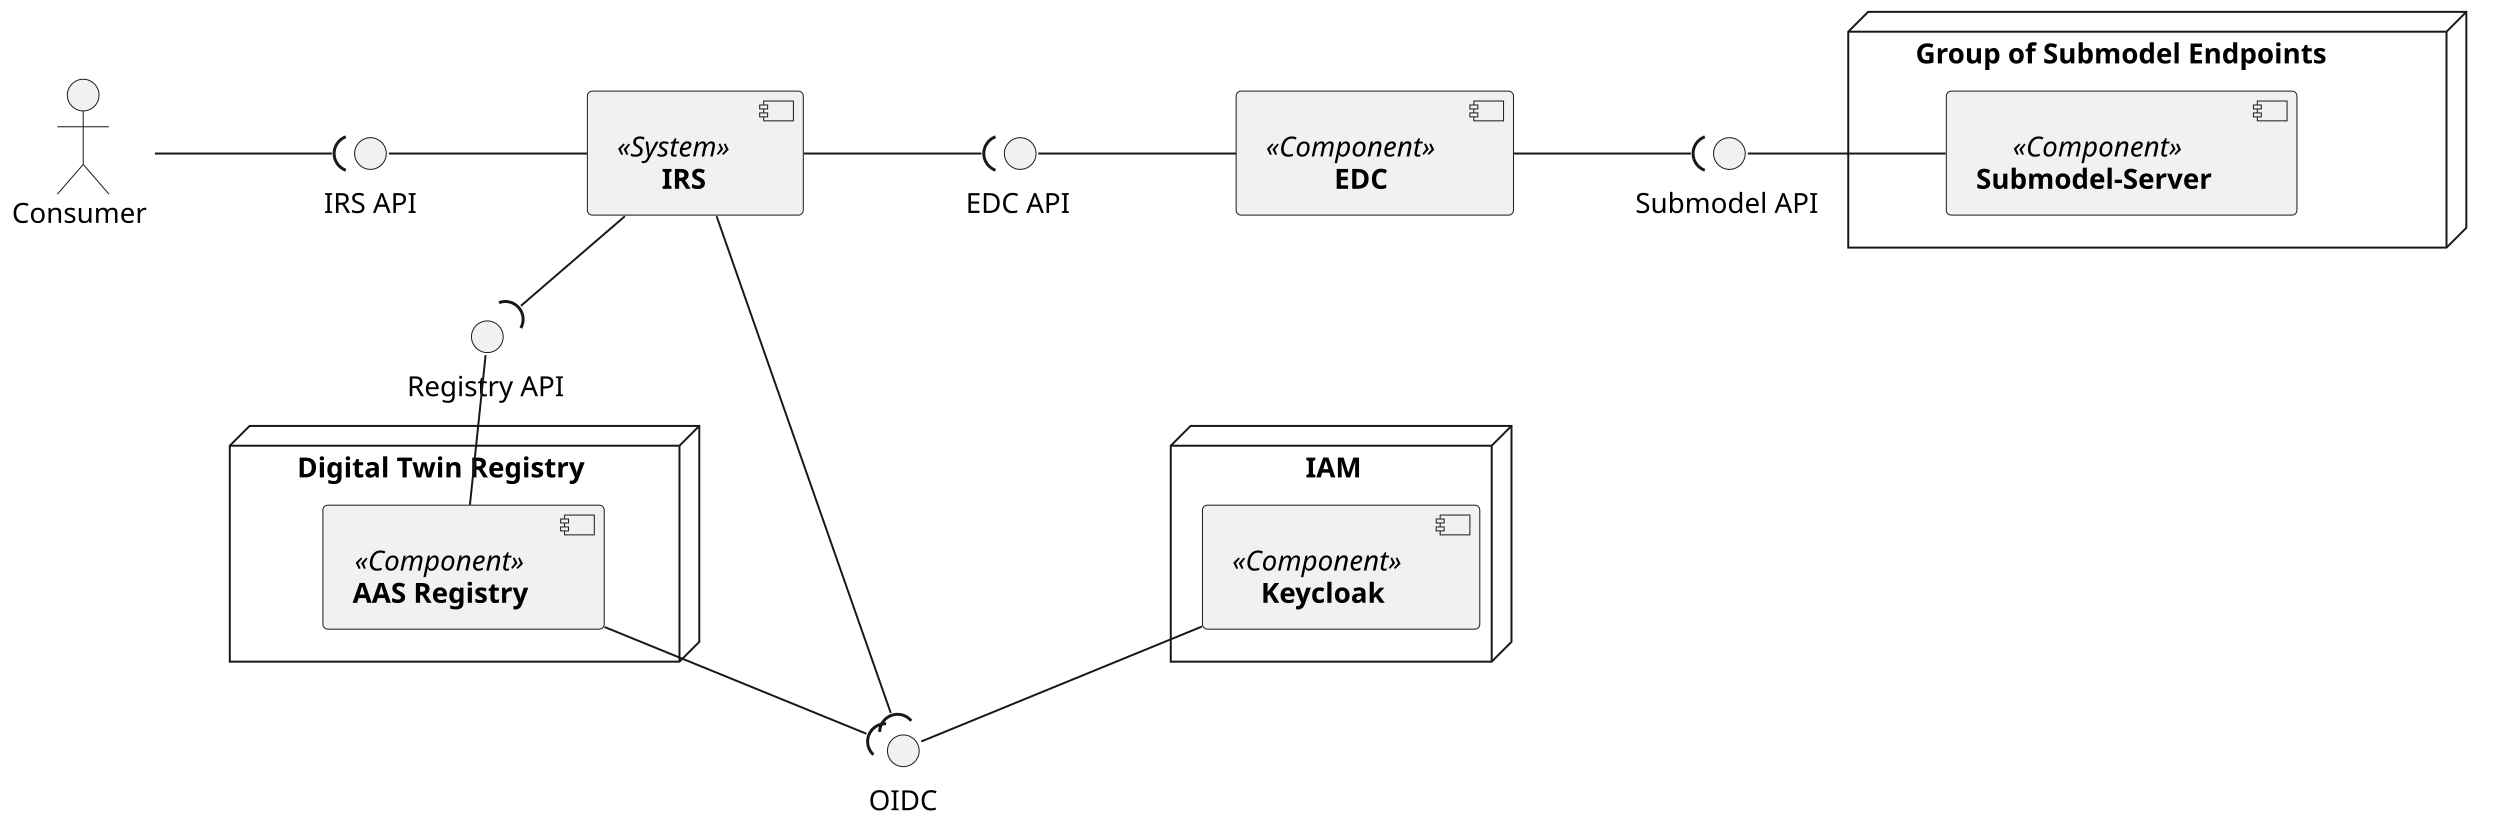
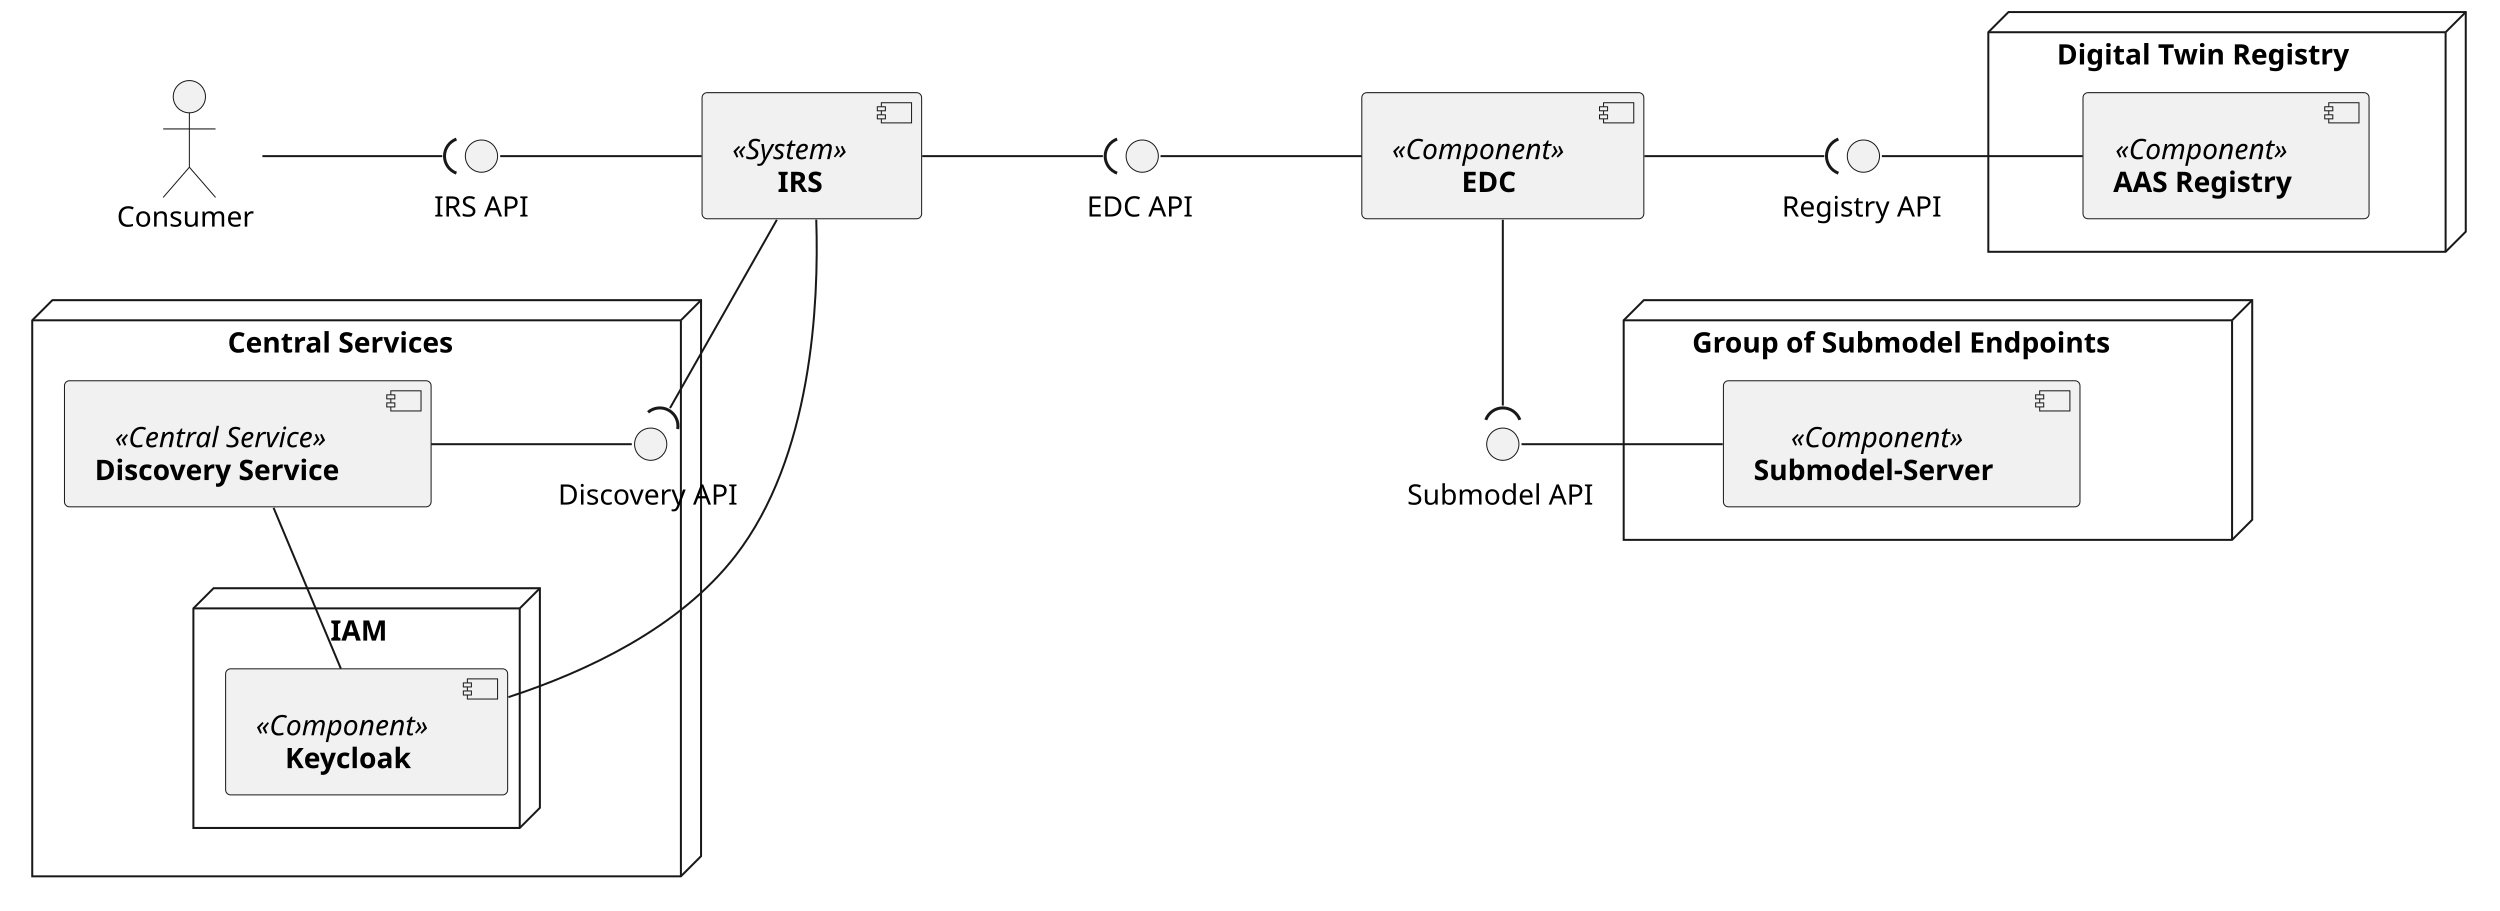
- <svg xmlns="http://www.w3.org/2000/svg" contentStyleType="text/css" height="417px" preserveAspectRatio="none" style="width:1262px;height:417px;background:#FFFFFF;" version="1.1" viewBox="0 0 1262 417" width="1262px" zoomAndPan="magnify">
+ <svg xmlns="http://www.w3.org/2000/svg" contentStyleType="text/css" height="452px" preserveAspectRatio="none" style="width:1241px;height:452px;background:#FFFFFF;" version="1.1" viewBox="0 0 1241 452" width="1241px" zoomAndPan="magnify">
  <defs />
  <g>
    <g id="cluster_Digital Twin Registry">
-       <polygon points="116,225,126,215,353,215,353,324,343,334,116,334,116,225" style="stroke:#181818;stroke-width:1.0;fill:none;" />
-       <line style="stroke:#181818;stroke-width:1.0;fill:none;" x1="343" x2="353" y1="225" y2="215" />
-       <line style="stroke:#181818;stroke-width:1.0;fill:none;" x1="116" x2="343" y1="225" y2="225" />
-       <line style="stroke:#181818;stroke-width:1.0;fill:none;" x1="343" x2="343" y1="225" y2="334" />
-       <text fill="#000000" font-family="sans-serif" font-size="14" font-weight="bold" lengthAdjust="spacing" textLength="161" x="150" y="240.995">Digital Twin Registry</text>
+       <polygon points="987,16,997,6,1224,6,1224,115,1214,125,987,125,987,16" style="stroke:#181818;stroke-width:1.0;fill:none;" />
+       <line style="stroke:#181818;stroke-width:1.0;fill:none;" x1="1214" x2="1224" y1="16" y2="6" />
+       <line style="stroke:#181818;stroke-width:1.0;fill:none;" x1="987" x2="1214" y1="16" y2="16" />
+       <line style="stroke:#181818;stroke-width:1.0;fill:none;" x1="1214" x2="1214" y1="16" y2="125" />
+       <text fill="#000000" font-family="sans-serif" font-size="14" font-weight="bold" lengthAdjust="spacing" textLength="161" x="1021" y="31.995">Digital Twin Registry</text>
    </g>
    <g id="cluster_Group of Submodel Endpoints">
-       <polygon points="933,16,943,6,1245,6,1245,115,1235,125,933,125,933,16" style="stroke:#181818;stroke-width:1.0;fill:none;" />
-       <line style="stroke:#181818;stroke-width:1.0;fill:none;" x1="1235" x2="1245" y1="16" y2="6" />
-       <line style="stroke:#181818;stroke-width:1.0;fill:none;" x1="933" x2="1235" y1="16" y2="16" />
-       <line style="stroke:#181818;stroke-width:1.0;fill:none;" x1="1235" x2="1235" y1="16" y2="125" />
-       <text fill="#000000" font-family="sans-serif" font-size="14" font-weight="bold" lengthAdjust="spacing" textLength="236" x="967" y="31.995">Group of Submodel Endpoints</text>
+       <polygon points="806,159,816,149,1118,149,1118,258,1108,268,806,268,806,159" style="stroke:#181818;stroke-width:1.0;fill:none;" />
+       <line style="stroke:#181818;stroke-width:1.0;fill:none;" x1="1108" x2="1118" y1="159" y2="149" />
+       <line style="stroke:#181818;stroke-width:1.0;fill:none;" x1="806" x2="1108" y1="159" y2="159" />
+       <line style="stroke:#181818;stroke-width:1.0;fill:none;" x1="1108" x2="1108" y1="159" y2="268" />
+       <text fill="#000000" font-family="sans-serif" font-size="14" font-weight="bold" lengthAdjust="spacing" textLength="236" x="840" y="174.995">Group of Submodel Endpoints</text>
+     </g>
+     <g id="cluster_Central Services">
+       <polygon points="16,159,26,149,348,149,348,425,338,435,16,435,16,159" style="stroke:#181818;stroke-width:1.0;fill:none;" />
+       <line style="stroke:#181818;stroke-width:1.0;fill:none;" x1="338" x2="348" y1="159" y2="149" />
+       <line style="stroke:#181818;stroke-width:1.0;fill:none;" x1="16" x2="338" y1="159" y2="159" />
+       <line style="stroke:#181818;stroke-width:1.0;fill:none;" x1="338" x2="338" y1="159" y2="435" />
+       <text fill="#000000" font-family="sans-serif" font-size="14" font-weight="bold" lengthAdjust="spacing" textLength="130" x="113" y="174.995">Central Services</text>
    </g>
    <g id="cluster_IAM">
-       <polygon points="591,225,601,215,763,215,763,324,753,334,591,334,591,225" style="stroke:#181818;stroke-width:1.0;fill:none;" />
-       <line style="stroke:#181818;stroke-width:1.0;fill:none;" x1="753" x2="763" y1="225" y2="215" />
-       <line style="stroke:#181818;stroke-width:1.0;fill:none;" x1="591" x2="753" y1="225" y2="225" />
-       <line style="stroke:#181818;stroke-width:1.0;fill:none;" x1="753" x2="753" y1="225" y2="334" />
-       <text fill="#000000" font-family="sans-serif" font-size="14" font-weight="bold" lengthAdjust="spacing" textLength="28" x="659" y="240.995">IAM</text>
+       <polygon points="96,302,106,292,268,292,268,401,258,411,96,411,96,302" style="stroke:#181818;stroke-width:1.0;fill:none;" />
+       <line style="stroke:#181818;stroke-width:1.0;fill:none;" x1="258" x2="268" y1="302" y2="292" />
+       <line style="stroke:#181818;stroke-width:1.0;fill:none;" x1="96" x2="258" y1="302" y2="302" />
+       <line style="stroke:#181818;stroke-width:1.0;fill:none;" x1="258" x2="258" y1="302" y2="411" />
+       <text fill="#000000" font-family="sans-serif" font-size="14" font-weight="bold" lengthAdjust="spacing" textLength="28" x="164" y="317.995">IAM</text>
    </g>
    <g id="elem_AASR">
-       <rect fill="#F1F1F1" height="62.594" rx="2.5" ry="2.5" style="stroke:#181818;stroke-width:0.5;" width="142" x="163" y="255" />
-       <rect fill="#F1F1F1" height="10" style="stroke:#181818;stroke-width:0.5;" width="15" x="285" y="260" />
-       <rect fill="#F1F1F1" height="2" style="stroke:#181818;stroke-width:0.5;" width="4" x="283" y="262" />
-       <rect fill="#F1F1F1" height="2" style="stroke:#181818;stroke-width:0.5;" width="4" x="283" y="266" />
-       <text fill="#000000" font-family="sans-serif" font-size="14" font-style="italic" lengthAdjust="spacing" textLength="100" x="179" y="287.995">«Component»</text>
-       <text fill="#000000" font-family="sans-serif" font-size="14" font-weight="bold" lengthAdjust="spacing" textLength="102" x="178" y="304.292">AAS Registry</text>
+       <rect fill="#F1F1F1" height="62.594" rx="2.5" ry="2.5" style="stroke:#181818;stroke-width:0.5;" width="142" x="1034" y="46" />
+       <rect fill="#F1F1F1" height="10" style="stroke:#181818;stroke-width:0.5;" width="15" x="1156" y="51" />
+       <rect fill="#F1F1F1" height="2" style="stroke:#181818;stroke-width:0.5;" width="4" x="1154" y="53" />
+       <rect fill="#F1F1F1" height="2" style="stroke:#181818;stroke-width:0.5;" width="4" x="1154" y="57" />
+       <text fill="#000000" font-family="sans-serif" font-size="14" font-style="italic" lengthAdjust="spacing" textLength="100" x="1050" y="78.995">«Component»</text>
+       <text fill="#000000" font-family="sans-serif" font-size="14" font-weight="bold" lengthAdjust="spacing" textLength="102" x="1049" y="95.292">AAS Registry</text>
    </g>
    <g id="elem_SN">
-       <rect fill="#F1F1F1" height="62.594" rx="2.5" ry="2.5" style="stroke:#181818;stroke-width:0.5;" width="177" x="982.5" y="46" />
-       <rect fill="#F1F1F1" height="10" style="stroke:#181818;stroke-width:0.5;" width="15" x="1139.5" y="51" />
-       <rect fill="#F1F1F1" height="2" style="stroke:#181818;stroke-width:0.5;" width="4" x="1137.5" y="53" />
-       <rect fill="#F1F1F1" height="2" style="stroke:#181818;stroke-width:0.5;" width="4" x="1137.5" y="57" />
-       <text fill="#000000" font-family="sans-serif" font-size="14" font-style="italic" lengthAdjust="spacing" textLength="100" x="1016" y="78.995">«Component»</text>
-       <text fill="#000000" font-family="sans-serif" font-size="14" font-weight="bold" lengthAdjust="spacing" textLength="137" x="997.5" y="95.292">Submodel-Server</text>
+       <rect fill="#F1F1F1" height="62.594" rx="2.5" ry="2.5" style="stroke:#181818;stroke-width:0.5;" width="177" x="855.5" y="189" />
+       <rect fill="#F1F1F1" height="10" style="stroke:#181818;stroke-width:0.5;" width="15" x="1012.5" y="194" />
+       <rect fill="#F1F1F1" height="2" style="stroke:#181818;stroke-width:0.5;" width="4" x="1010.5" y="196" />
+       <rect fill="#F1F1F1" height="2" style="stroke:#181818;stroke-width:0.5;" width="4" x="1010.5" y="200" />
+       <text fill="#000000" font-family="sans-serif" font-size="14" font-style="italic" lengthAdjust="spacing" textLength="100" x="889" y="221.995">«Component»</text>
+       <text fill="#000000" font-family="sans-serif" font-size="14" font-weight="bold" lengthAdjust="spacing" textLength="137" x="870.5" y="238.292">Submodel-Server</text>
+     </g>
+     <g id="elem_DS">
+       <rect fill="#F1F1F1" height="62.594" rx="2.5" ry="2.5" style="stroke:#181818;stroke-width:0.5;" width="182" x="32" y="189" />
+       <rect fill="#F1F1F1" height="10" style="stroke:#181818;stroke-width:0.5;" width="15" x="194" y="194" />
+       <rect fill="#F1F1F1" height="2" style="stroke:#181818;stroke-width:0.5;" width="4" x="192" y="196" />
+       <rect fill="#F1F1F1" height="2" style="stroke:#181818;stroke-width:0.5;" width="4" x="192" y="200" />
+       <text fill="#000000" font-family="sans-serif" font-size="14" font-style="italic" lengthAdjust="spacing" textLength="122" x="57" y="221.995">«Central Service»</text>
+       <text fill="#000000" font-family="sans-serif" font-size="14" font-weight="bold" lengthAdjust="spacing" textLength="142" x="47" y="238.292">Discovery Service</text>
+     </g>
+     <g id="elem_DAPI">
+       <ellipse cx="323" cy="220.5" fill="#F1F1F1" rx="8" ry="8" style="stroke:#181818;stroke-width:0.5;" />
+       <text fill="#000000" font-family="sans-serif" font-size="14" lengthAdjust="spacing" textLength="92" x="277" y="250.495">Discovery API</text>
    </g>
    <g id="elem_KIAM">
-       <rect fill="#F1F1F1" height="62.594" rx="2.5" ry="2.5" style="stroke:#181818;stroke-width:0.5;" width="140" x="607" y="255" />
-       <rect fill="#F1F1F1" height="10" style="stroke:#181818;stroke-width:0.5;" width="15" x="727" y="260" />
-       <rect fill="#F1F1F1" height="2" style="stroke:#181818;stroke-width:0.5;" width="4" x="725" y="262" />
-       <rect fill="#F1F1F1" height="2" style="stroke:#181818;stroke-width:0.5;" width="4" x="725" y="266" />
-       <text fill="#000000" font-family="sans-serif" font-size="14" font-style="italic" lengthAdjust="spacing" textLength="100" x="622" y="287.995">«Component»</text>
-       <text fill="#000000" font-family="sans-serif" font-size="14" font-weight="bold" lengthAdjust="spacing" textLength="71" x="636.5" y="304.292">Keycloak</text>
+       <rect fill="#F1F1F1" height="62.594" rx="2.5" ry="2.5" style="stroke:#181818;stroke-width:0.5;" width="140" x="112" y="332" />
+       <rect fill="#F1F1F1" height="10" style="stroke:#181818;stroke-width:0.5;" width="15" x="232" y="337" />
+       <rect fill="#F1F1F1" height="2" style="stroke:#181818;stroke-width:0.5;" width="4" x="230" y="339" />
+       <rect fill="#F1F1F1" height="2" style="stroke:#181818;stroke-width:0.5;" width="4" x="230" y="343" />
+       <text fill="#000000" font-family="sans-serif" font-size="14" font-style="italic" lengthAdjust="spacing" textLength="100" x="127" y="364.995">«Component»</text>
+       <text fill="#000000" font-family="sans-serif" font-size="14" font-weight="bold" lengthAdjust="spacing" textLength="71" x="141.5" y="381.292">Keycloak</text>
    </g>
    <g id="elem_IRS">
-       <rect fill="#F1F1F1" height="62.594" rx="2.5" ry="2.5" style="stroke:#181818;stroke-width:0.5;" width="109" x="296.5" y="46" />
-       <rect fill="#F1F1F1" height="10" style="stroke:#181818;stroke-width:0.5;" width="15" x="385.5" y="51" />
-       <rect fill="#F1F1F1" height="2" style="stroke:#181818;stroke-width:0.5;" width="4" x="383.5" y="53" />
-       <rect fill="#F1F1F1" height="2" style="stroke:#181818;stroke-width:0.5;" width="4" x="383.5" y="57" />
-       <text fill="#000000" font-family="sans-serif" font-size="14" font-style="italic" lengthAdjust="spacing" textLength="69" x="311.5" y="78.995">«System»</text>
-       <text fill="#000000" font-family="sans-serif" font-size="14" font-weight="bold" lengthAdjust="spacing" textLength="24" x="334" y="95.292">IRS</text>
+       <rect fill="#F1F1F1" height="62.594" rx="2.5" ry="2.5" style="stroke:#181818;stroke-width:0.5;" width="109" x="348.5" y="46" />
+       <rect fill="#F1F1F1" height="10" style="stroke:#181818;stroke-width:0.5;" width="15" x="437.5" y="51" />
+       <rect fill="#F1F1F1" height="2" style="stroke:#181818;stroke-width:0.5;" width="4" x="435.5" y="53" />
+       <rect fill="#F1F1F1" height="2" style="stroke:#181818;stroke-width:0.5;" width="4" x="435.5" y="57" />
+       <text fill="#000000" font-family="sans-serif" font-size="14" font-style="italic" lengthAdjust="spacing" textLength="69" x="363.5" y="78.995">«System»</text>
+       <text fill="#000000" font-family="sans-serif" font-size="14" font-weight="bold" lengthAdjust="spacing" textLength="24" x="386" y="95.292">IRS</text>
    </g>
    <g id="elem_EDC">
-       <rect fill="#F1F1F1" height="62.594" rx="2.5" ry="2.5" style="stroke:#181818;stroke-width:0.5;" width="140" x="624" y="46" />
-       <rect fill="#F1F1F1" height="10" style="stroke:#181818;stroke-width:0.5;" width="15" x="744" y="51" />
-       <rect fill="#F1F1F1" height="2" style="stroke:#181818;stroke-width:0.5;" width="4" x="742" y="53" />
-       <rect fill="#F1F1F1" height="2" style="stroke:#181818;stroke-width:0.5;" width="4" x="742" y="57" />
-       <text fill="#000000" font-family="sans-serif" font-size="14" font-style="italic" lengthAdjust="spacing" textLength="100" x="639" y="78.995">«Component»</text>
-       <text fill="#000000" font-family="sans-serif" font-size="14" font-weight="bold" lengthAdjust="spacing" textLength="31" x="673.5" y="95.292">EDC</text>
+       <rect fill="#F1F1F1" height="62.594" rx="2.5" ry="2.5" style="stroke:#181818;stroke-width:0.5;" width="140" x="676" y="46" />
+       <rect fill="#F1F1F1" height="10" style="stroke:#181818;stroke-width:0.5;" width="15" x="796" y="51" />
+       <rect fill="#F1F1F1" height="2" style="stroke:#181818;stroke-width:0.5;" width="4" x="794" y="53" />
+       <rect fill="#F1F1F1" height="2" style="stroke:#181818;stroke-width:0.5;" width="4" x="794" y="57" />
+       <text fill="#000000" font-family="sans-serif" font-size="14" font-style="italic" lengthAdjust="spacing" textLength="100" x="691" y="78.995">«Component»</text>
+       <text fill="#000000" font-family="sans-serif" font-size="14" font-weight="bold" lengthAdjust="spacing" textLength="31" x="725.5" y="95.292">EDC</text>
    </g>
    <g id="elem_Consumer">
-       <ellipse cx="42" cy="48" fill="#F1F1F1" rx="8" ry="8" style="stroke:#181818;stroke-width:0.5;" />
-       <path d="M42,56 L42,83 M29,64 L55,64 M42,83 L29,98 M42,83 L55,98 " fill="none" style="stroke:#181818;stroke-width:0.5;" />
-       <text fill="#000000" font-family="sans-serif" font-size="14" lengthAdjust="spacing" textLength="72" x="6" y="112.495">Consumer</text>
+       <ellipse cx="94" cy="48" fill="#F1F1F1" rx="8" ry="8" style="stroke:#181818;stroke-width:0.5;" />
+       <path d="M94,56 L94,83 M81,64 L107,64 M94,83 L81,98 M94,83 L107,98 " fill="none" style="stroke:#181818;stroke-width:0.5;" />
+       <text fill="#000000" font-family="sans-serif" font-size="14" lengthAdjust="spacing" textLength="72" x="58" y="112.495">Consumer</text>
    </g>
    <g id="elem_IAPI">
-       <ellipse cx="187" cy="77.5" fill="#F1F1F1" rx="8" ry="8" style="stroke:#181818;stroke-width:0.5;" />
-       <text fill="#000000" font-family="sans-serif" font-size="14" lengthAdjust="spacing" textLength="47" x="163.5" y="107.495">IRS API</text>
+       <ellipse cx="239" cy="77.5" fill="#F1F1F1" rx="8" ry="8" style="stroke:#181818;stroke-width:0.5;" />
+       <text fill="#000000" font-family="sans-serif" font-size="14" lengthAdjust="spacing" textLength="47" x="215.5" y="107.495">IRS API</text>
    </g>
    <g id="elem_IEDC">
-       <ellipse cx="515" cy="77.5" fill="#F1F1F1" rx="8" ry="8" style="stroke:#181818;stroke-width:0.5;" />
-       <text fill="#000000" font-family="sans-serif" font-size="14" lengthAdjust="spacing" textLength="55" x="487.5" y="107.495">EDC API</text>
+       <ellipse cx="567" cy="77.5" fill="#F1F1F1" rx="8" ry="8" style="stroke:#181818;stroke-width:0.5;" />
+       <text fill="#000000" font-family="sans-serif" font-size="14" lengthAdjust="spacing" textLength="55" x="539.5" y="107.495">EDC API</text>
    </g>
    <g id="elem_IRAPI">
-       <ellipse cx="246" cy="170" fill="#F1F1F1" rx="8" ry="8" style="stroke:#181818;stroke-width:0.5;" />
-       <text fill="#000000" font-family="sans-serif" font-size="14" lengthAdjust="spacing" textLength="81" x="205.5" y="199.995">Registry API</text>
+       <ellipse cx="925" cy="77.5" fill="#F1F1F1" rx="8" ry="8" style="stroke:#181818;stroke-width:0.5;" />
+       <text fill="#000000" font-family="sans-serif" font-size="14" lengthAdjust="spacing" textLength="81" x="884.5" y="107.495">Registry API</text>
    </g>
    <g id="elem_ISubModelAPI">
-       <ellipse cx="873" cy="77.5" fill="#F1F1F1" rx="8" ry="8" style="stroke:#181818;stroke-width:0.5;" />
-       <text fill="#000000" font-family="sans-serif" font-size="14" lengthAdjust="spacing" textLength="95" x="825.5" y="107.495">Submodel API</text>
-     </g>
-     <g id="elem_IAMAPI">
-       <ellipse cx="456" cy="379" fill="#F1F1F1" rx="8" ry="8" style="stroke:#181818;stroke-width:0.5;" />
-       <text fill="#000000" font-family="sans-serif" font-size="14" lengthAdjust="spacing" textLength="35" x="438.5" y="408.995">OIDC</text>
+       <ellipse cx="746" cy="220.5" fill="#F1F1F1" rx="8" ry="8" style="stroke:#181818;stroke-width:0.5;" />
+       <text fill="#000000" font-family="sans-serif" font-size="14" lengthAdjust="spacing" textLength="95" x="698.5" y="250.495">Submodel API</text>
    </g>
    <g id="link_Consumer_IAPI">
-       <path d="M78.25,77.5 C108.02,77.5 137.79,77.5 167.56,77.5 " fill="none" id="Consumer-to-IAPI" style="stroke:#181818;stroke-width:1.0;" />
-       <path d="M174.572,69.043 A9,9 0 0 0 174.572 85.957" fill="none" style="stroke:#181818;stroke-width:1.5;" />
+       <path d="M130.25,77.5 C160.02,77.5 189.79,77.5 219.56,77.5 " fill="none" id="Consumer-to-IAPI" style="stroke:#181818;stroke-width:1.0;" />
+       <path d="M226.572,69.043 A9,9 0 0 0 226.572 85.957" fill="none" style="stroke:#181818;stroke-width:1.5;" />
    </g>
    <g id="link_IAPI_IRS">
-       <path d="M196.29,77.5 C229.63,77.5 262.97,77.5 296.31,77.5 " fill="none" id="IAPI-IRS" style="stroke:#181818;stroke-width:1.0;" />
+       <path d="M248.29,77.5 C281.63,77.5 314.97,77.5 348.31,77.5 " fill="none" id="IAPI-IRS" style="stroke:#181818;stroke-width:1.0;" />
+     </g>
+     <g id="link_IRS_DAPI">
+       <path d="M385.64,109.09 C369.39,137.74 345.7,179.49 332.6,202.57 " fill="none" id="IRS-to-DAPI" style="stroke:#181818;stroke-width:1.0;" />
+       <path d="M336.416,212.98 A9,9 0 0 0 321.699 204.643" fill="none" style="stroke:#181818;stroke-width:1.5;" />
+     </g>
+     <g id="link_IRS_KIAM">
+       <path d="M405.19,109.01 C406.56,151.02 402.98,227.03 365,276 C337.33,311.68 291.33,333.34 252.37,346.06 " fill="none" id="IRS-KIAM" style="stroke:#181818;stroke-width:1.0;" />
+     </g>
+     <g id="link_IRS_IEDC">
+       <path d="M457.77,77.5 C487.67,77.5 517.57,77.5 547.47,77.5 " fill="none" id="IRS-to-IEDC" style="stroke:#181818;stroke-width:1.0;" />
+       <path d="M554.532,69.043 A9,9 0 0 0 554.532 85.957" fill="none" style="stroke:#181818;stroke-width:1.5;" />
+     </g>
+     <g id="link_DS_KIAM">
+       <path d="M135.8,252.09 C145.7,275.75 159.33,308.33 169.22,331.96 " fill="none" id="DS-KIAM" style="stroke:#181818;stroke-width:1.0;" />
+     </g>
+     <g id="link_DS_DAPI">
+       <path d="M214.02,220.5 C247.22,220.5 280.43,220.5 313.63,220.5 " fill="none" id="DS-DAPI" style="stroke:#181818;stroke-width:1.0;" />
    </g>
    <g id="link_IEDC_EDC">
-       <path d="M524.09,77.5 C557.39,77.5 590.68,77.5 623.98,77.5 " fill="none" id="IEDC-EDC" style="stroke:#181818;stroke-width:1.0;" />
+       <path d="M576.09,77.5 C609.39,77.5 642.68,77.5 675.98,77.5 " fill="none" id="IEDC-EDC" style="stroke:#181818;stroke-width:1.0;" />
    </g>
-     <g id="link_IRS_IEDC">
-       <path d="M405.77,77.5 C435.67,77.5 465.57,77.5 495.47,77.5 " fill="none" id="IRS-to-IEDC" style="stroke:#181818;stroke-width:1.0;" />
-       <path d="M502.532,69.043 A9,9 0 0 0 502.532 85.957" fill="none" style="stroke:#181818;stroke-width:1.5;" />
+     <g id="link_EDC_ISubModelAPI">
+       <path d="M746,109.09 C746,137.23 746,178 746,201.31 " fill="none" id="EDC-to-ISubModelAPI" style="stroke:#181818;stroke-width:1.0;" />
+       <path d="M754.457,208.412 A9,9 0 0 0 737.543 208.412" fill="none" style="stroke:#181818;stroke-width:1.5;" />
    </g>
    <g id="link_ISubModelAPI_SN">
-       <path d="M882.28,77.5 C915.58,77.5 948.87,77.5 982.17,77.5 " fill="none" id="ISubModelAPI-SN" style="stroke:#181818;stroke-width:1.0;" />
+       <path d="M755.28,220.5 C788.58,220.5 821.87,220.5 855.17,220.5 " fill="none" id="ISubModelAPI-SN" style="stroke:#181818;stroke-width:1.0;" />
    </g>
-     <g id="link_EDC_ISubModelAPI">
-       <path d="M764.27,77.5 C794.04,77.5 823.8,77.5 853.56,77.5 " fill="none" id="EDC-to-ISubModelAPI" style="stroke:#181818;stroke-width:1.0;" />
-       <path d="M860.582,69.043 A9,9 0 0 0 860.582 85.957" fill="none" style="stroke:#181818;stroke-width:1.5;" />
-     </g>
-     <g id="link_IRS_IRAPI">
-       <path d="M315.45,109.14 C297.71,124.43 277.09,142.21 262.95,154.39 " fill="none" id="IRS-to-IRAPI" style="stroke:#181818;stroke-width:1.0;" />
-       <path d="M262.924,165.585 A9,9 0 0 0 251.878 152.775" fill="none" style="stroke:#181818;stroke-width:1.5;" />
+     <g id="link_EDC_IRAPI">
+       <path d="M816.27,77.5 C846.04,77.5 875.8,77.5 905.56,77.5 " fill="none" id="EDC-to-IRAPI" style="stroke:#181818;stroke-width:1.0;" />
+       <path d="M912.582,69.043 A9,9 0 0 0 912.582 85.957" fill="none" style="stroke:#181818;stroke-width:1.5;" />
    </g>
    <g id="link_IRAPI_AASR">
-       <path d="M245.14,179.23 C243.5,194.82 239.88,229.36 237.21,254.85 " fill="none" id="IRAPI-AASR" style="stroke:#181818;stroke-width:1.0;" />
-     </g>
-     <g id="link_IRS_IAMAPI">
-       <path d="M361.74,109.14 C383.51,171.24 432.24,310.22 449.66,359.91 " fill="none" id="IRS-to-IAMAPI" style="stroke:#181818;stroke-width:1.0;" />
-       <path d="M460.008,363.871 A9,9 0 0 0 444.05 369.481" fill="none" style="stroke:#181818;stroke-width:1.5;" />
-     </g>
-     <g id="link_AASR_IAMAPI">
-       <path d="M305.16,316.51 C351.49,335.4 408.5,358.64 437.36,370.4 " fill="none" id="AASR-to-IAMAPI" style="stroke:#181818;stroke-width:1.0;" />
-       <path d="M447.312,365.327 A9,9 0 0 0 440.91 380.983" fill="none" style="stroke:#181818;stroke-width:1.5;" />
-     </g>
-     <g id="link_KIAM_IAMAPI">
-       <path d="M606.77,316.26 C554.7,337.58 488.8,364.57 465.05,374.29 " fill="none" id="KIAM-IAMAPI" style="stroke:#181818;stroke-width:1.0;" />
+       <path d="M934.14,77.5 C967.4,77.5 1000.66,77.5 1033.92,77.5 " fill="none" id="IRAPI-AASR" style="stroke:#181818;stroke-width:1.0;" />
    </g>
  </g>
</svg>
